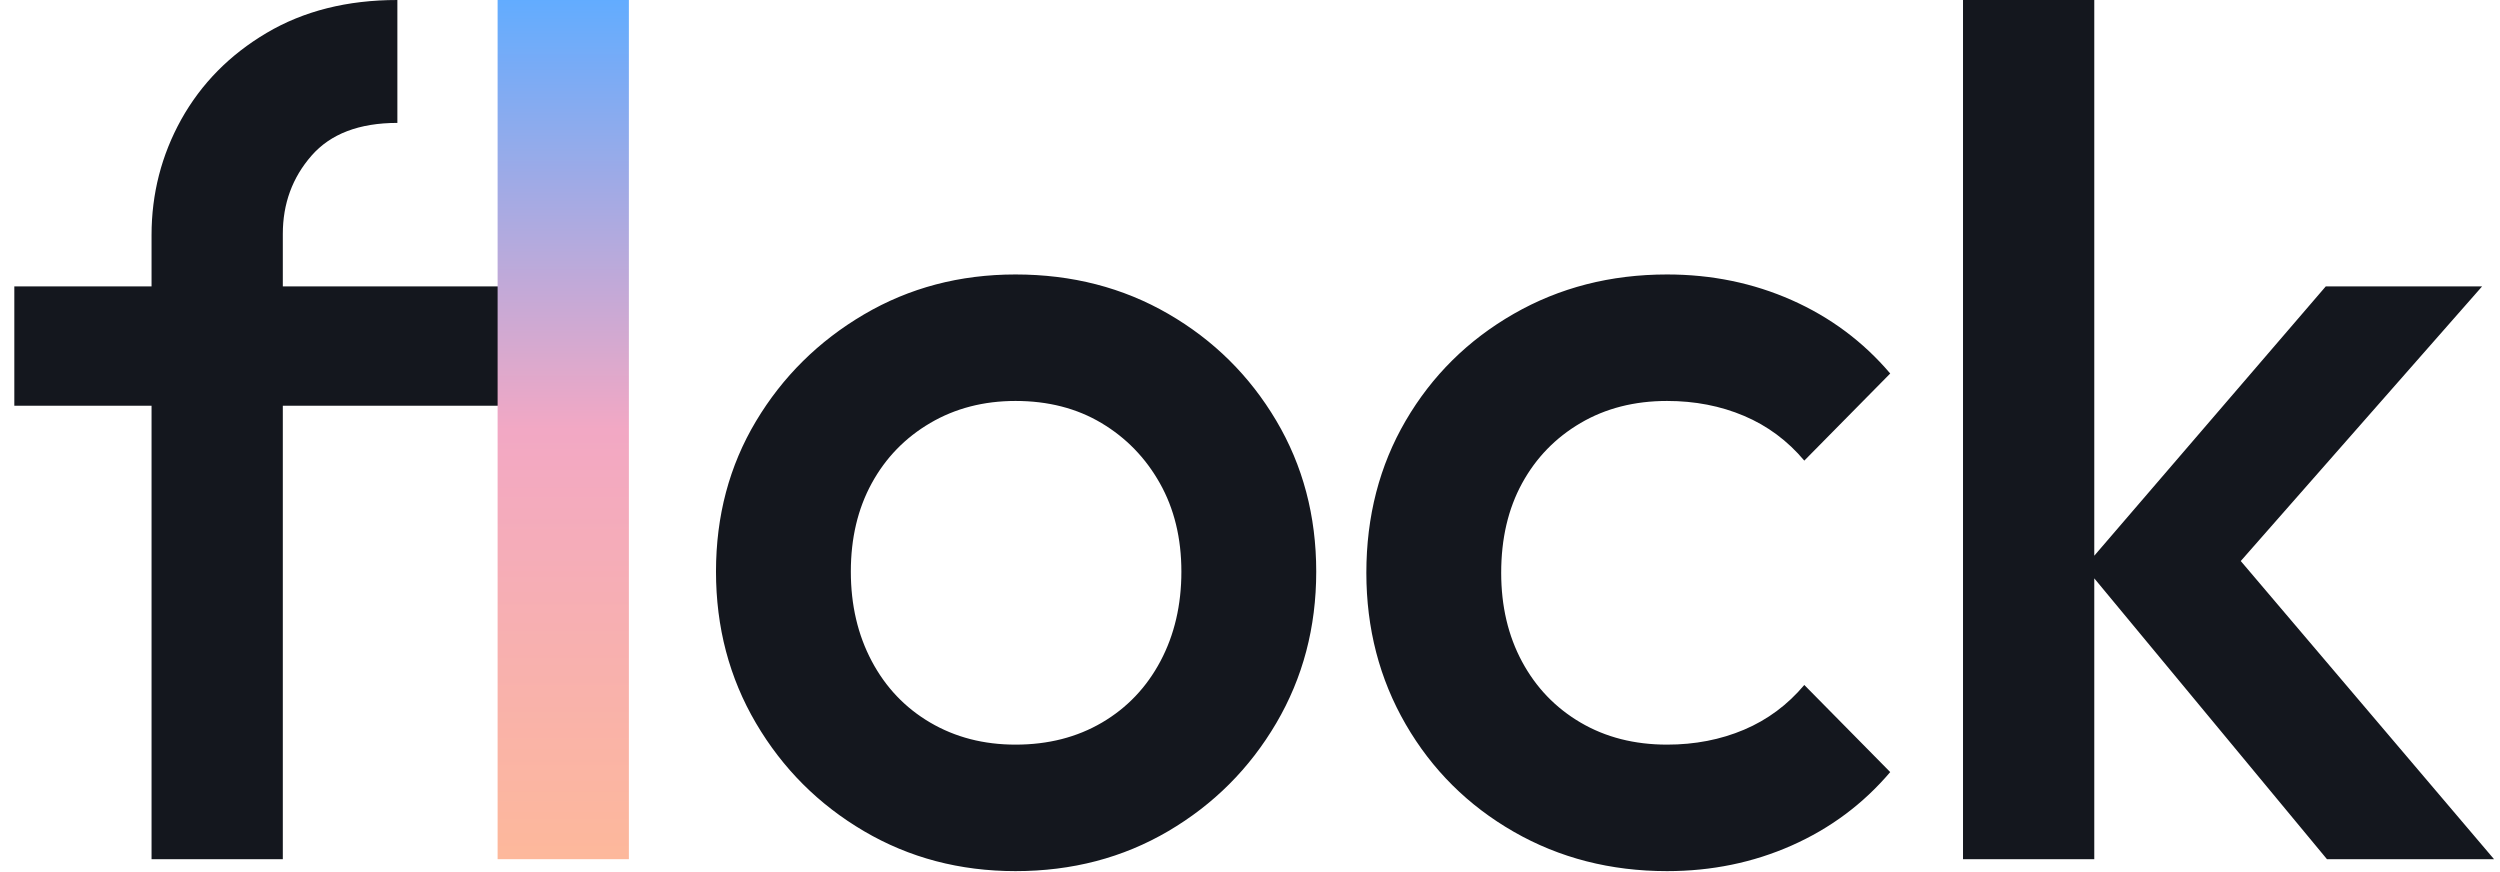
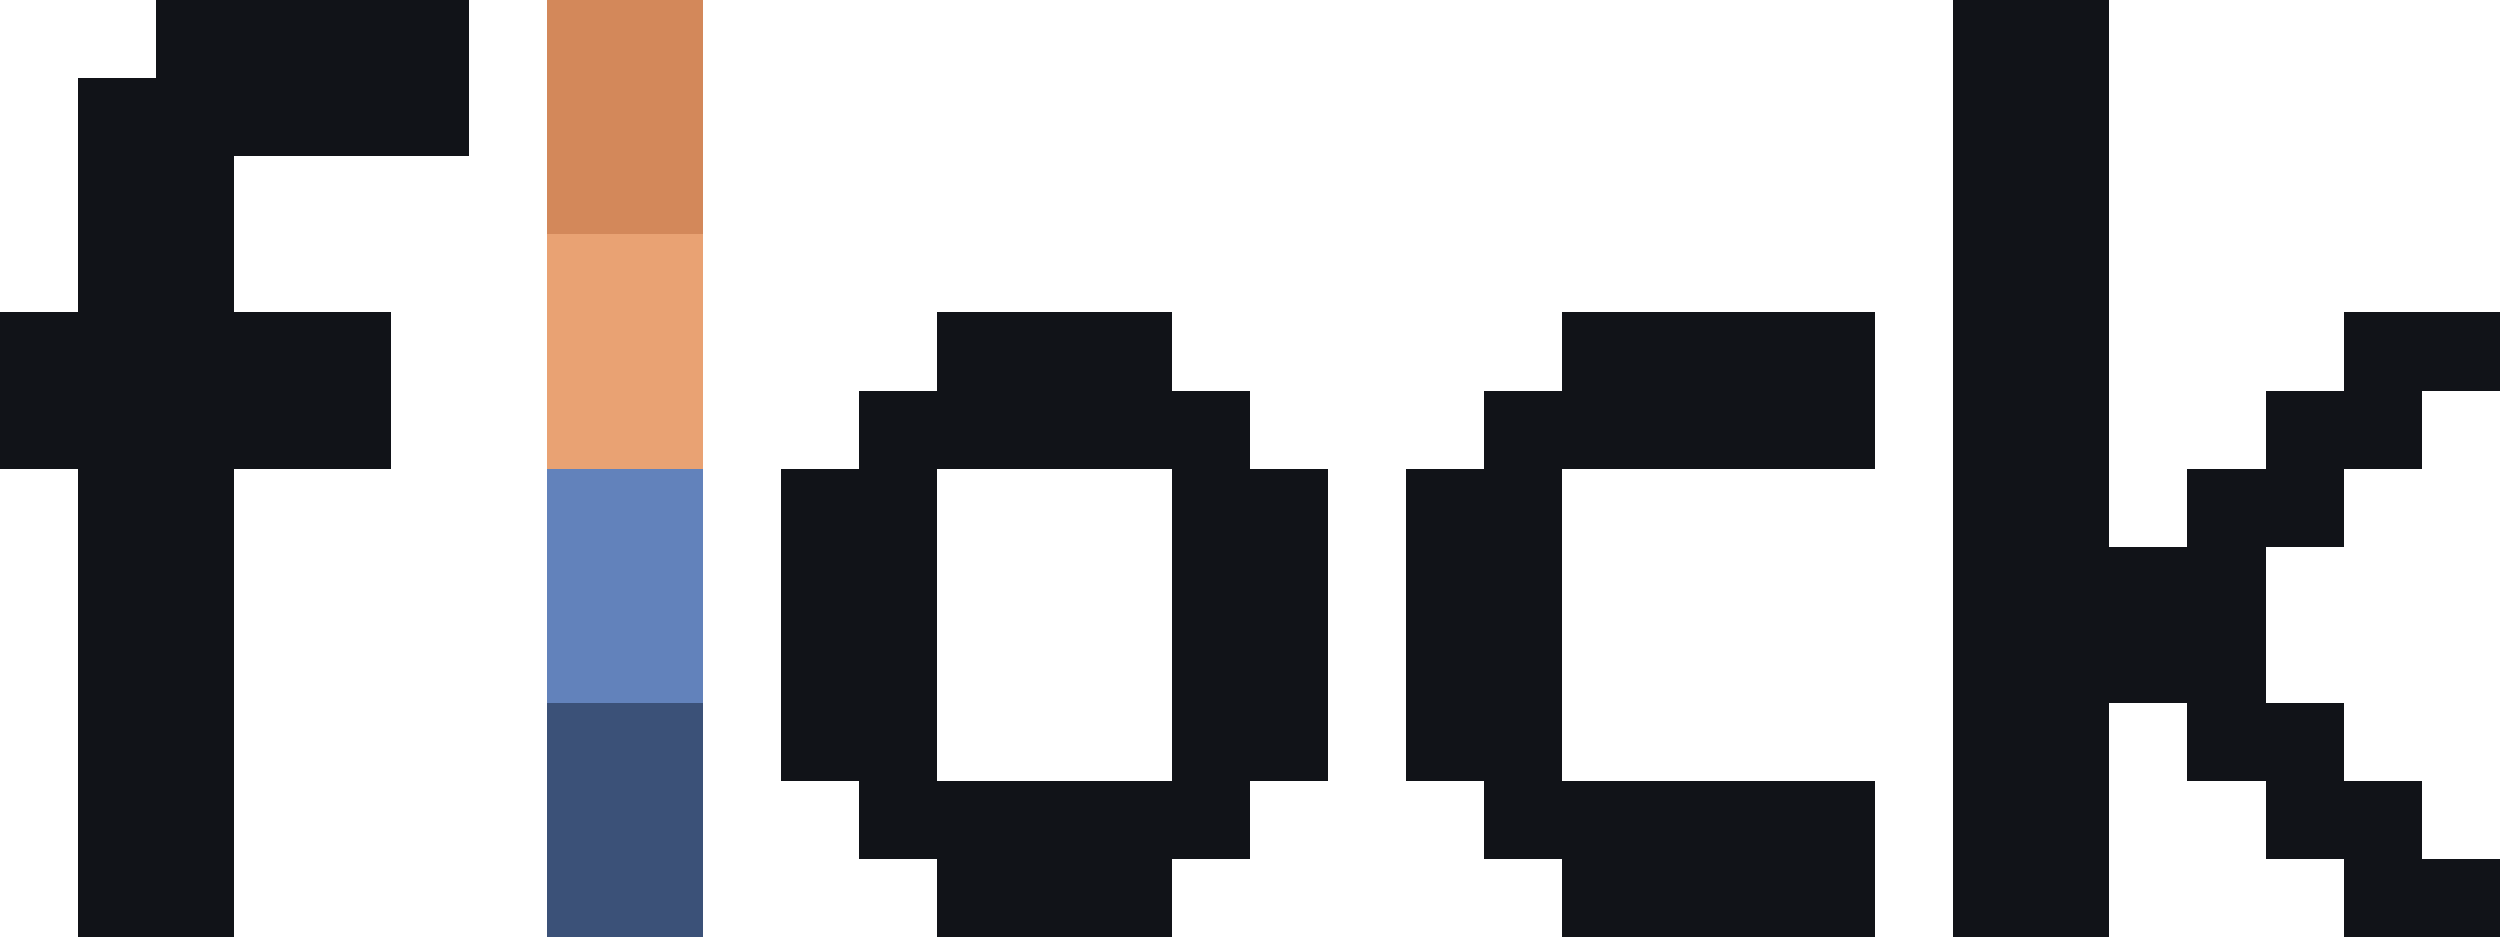
- <svg xmlns="http://www.w3.org/2000/svg" viewBox="0 -720 2095 730" role="img" aria-label="flock">
-   <defs>
-     <linearGradient id="crest" gradientUnits="userSpaceOnUse" x1="0" y1="720" x2="0" y2="0">
-       <stop offset="0" stop-color="#62ACFF" />
-       <stop offset="0.5" stop-color="#F2A8C4" />
-       <stop offset="1" stop-color="#FDB89B" />
-     </linearGradient>
-   </defs>
-   <g transform="scale(1,-1)">
-     <path fill="#14171E" d="M127 0V523Q127 575 151.9 619.9Q177.1 665 223.4 692.4Q270 720 333 720V617Q285 617 261 589.5Q237 562 237 524V0ZM12 380V480H463V380ZM851 -10Q781 -10 724 23.5Q667 57 633.5 114Q600 171 600 241Q600 311 633.5 367Q667 423 724 456.5Q781 490 851 490Q922 490 979 457Q1036 424 1069.5 367.5Q1103 311 1103 241Q1103 171 1069.5 114Q1036 57 979 23.5Q922 -10 851 -10ZM851 96Q892 96 923.5 114.5Q955 133 972.5 166Q990 199 990 241Q990 283 972 315Q954 347 923 365.5Q892 384 851 384Q811 384 779.5 365.5Q748 347 730.5 315Q713 283 713 241Q713 199 730.5 166Q748 133 779.5 114.5Q811 96 851 96ZM1397 -10Q1326 -10 1268.5 23Q1211 56 1178 113Q1145 170 1145 240Q1145 311 1178 367.5Q1211 424 1268.5 457Q1326 490 1397 490Q1453 490 1501.5 468.5Q1550 447 1584 407L1512 334Q1491 359 1461.5 371.5Q1432 384 1397 384Q1356 384 1324.5 365.5Q1293 347 1275.5 315Q1258 283 1258 240Q1258 198 1275.5 165.5Q1293 133 1324.5 114.5Q1356 96 1397 96Q1432 96 1461.5 108.5Q1491 121 1512 146L1584 73Q1550 33 1501.5 11.5Q1453 -10 1397 -10ZM1950 0 1747 245 1949 480H2080L1848 216L1853 279L2090 0ZM1645 0V720H1755V0Z" />
-     <path fill="url(#crest)" d="M417 0V720H527V0Z" />
-   </g>
+ <svg xmlns="http://www.w3.org/2000/svg" viewBox="0 0 320 120" width="320" height="120" shape-rendering="crispEdges" role="img" aria-label="flock">
+   <rect x="20" y="0" width="10" height="10" fill="#111318" />
+   <rect x="30" y="0" width="10" height="10" fill="#111318" />
+   <rect x="40" y="0" width="10" height="10" fill="#111318" />
+   <rect x="50" y="0" width="10" height="10" fill="#111318" />
+   <rect x="70" y="0" width="10" height="10" fill="#d3885a" />
+   <rect x="80" y="0" width="10" height="10" fill="#d3885a" />
+   <rect x="250" y="0" width="10" height="10" fill="#111318" />
+   <rect x="260" y="0" width="10" height="10" fill="#111318" />
+   <rect x="10" y="10" width="10" height="10" fill="#111318" />
+   <rect x="20" y="10" width="10" height="10" fill="#111318" />
+   <rect x="30" y="10" width="10" height="10" fill="#111318" />
+   <rect x="40" y="10" width="10" height="10" fill="#111318" />
+   <rect x="50" y="10" width="10" height="10" fill="#111318" />
+   <rect x="70" y="10" width="10" height="10" fill="#d3885a" />
+   <rect x="80" y="10" width="10" height="10" fill="#d3885a" />
+   <rect x="250" y="10" width="10" height="10" fill="#111318" />
+   <rect x="260" y="10" width="10" height="10" fill="#111318" />
+   <rect x="10" y="20" width="10" height="10" fill="#111318" />
+   <rect x="20" y="20" width="10" height="10" fill="#111318" />
+   <rect x="70" y="20" width="10" height="10" fill="#d3885a" />
+   <rect x="80" y="20" width="10" height="10" fill="#d3885a" />
+   <rect x="250" y="20" width="10" height="10" fill="#111318" />
+   <rect x="260" y="20" width="10" height="10" fill="#111318" />
+   <rect x="10" y="30" width="10" height="10" fill="#111318" />
+   <rect x="20" y="30" width="10" height="10" fill="#111318" />
+   <rect x="70" y="30" width="10" height="10" fill="#e9a273" />
+   <rect x="80" y="30" width="10" height="10" fill="#e9a273" />
+   <rect x="250" y="30" width="10" height="10" fill="#111318" />
+   <rect x="260" y="30" width="10" height="10" fill="#111318" />
+   <rect x="0" y="40" width="10" height="10" fill="#111318" />
+   <rect x="10" y="40" width="10" height="10" fill="#111318" />
+   <rect x="20" y="40" width="10" height="10" fill="#111318" />
+   <rect x="30" y="40" width="10" height="10" fill="#111318" />
+   <rect x="40" y="40" width="10" height="10" fill="#111318" />
+   <rect x="70" y="40" width="10" height="10" fill="#e9a273" />
+   <rect x="80" y="40" width="10" height="10" fill="#e9a273" />
+   <rect x="120" y="40" width="10" height="10" fill="#111318" />
+   <rect x="130" y="40" width="10" height="10" fill="#111318" />
+   <rect x="140" y="40" width="10" height="10" fill="#111318" />
+   <rect x="200" y="40" width="10" height="10" fill="#111318" />
+   <rect x="210" y="40" width="10" height="10" fill="#111318" />
+   <rect x="220" y="40" width="10" height="10" fill="#111318" />
+   <rect x="230" y="40" width="10" height="10" fill="#111318" />
+   <rect x="250" y="40" width="10" height="10" fill="#111318" />
+   <rect x="260" y="40" width="10" height="10" fill="#111318" />
+   <rect x="300" y="40" width="10" height="10" fill="#111318" />
+   <rect x="310" y="40" width="10" height="10" fill="#111318" />
+   <rect x="0" y="50" width="10" height="10" fill="#111318" />
+   <rect x="10" y="50" width="10" height="10" fill="#111318" />
+   <rect x="20" y="50" width="10" height="10" fill="#111318" />
+   <rect x="30" y="50" width="10" height="10" fill="#111318" />
+   <rect x="40" y="50" width="10" height="10" fill="#111318" />
+   <rect x="70" y="50" width="10" height="10" fill="#e9a273" />
+   <rect x="80" y="50" width="10" height="10" fill="#e9a273" />
+   <rect x="110" y="50" width="10" height="10" fill="#111318" />
+   <rect x="120" y="50" width="10" height="10" fill="#111318" />
+   <rect x="130" y="50" width="10" height="10" fill="#111318" />
+   <rect x="140" y="50" width="10" height="10" fill="#111318" />
+   <rect x="150" y="50" width="10" height="10" fill="#111318" />
+   <rect x="190" y="50" width="10" height="10" fill="#111318" />
+   <rect x="200" y="50" width="10" height="10" fill="#111318" />
+   <rect x="210" y="50" width="10" height="10" fill="#111318" />
+   <rect x="220" y="50" width="10" height="10" fill="#111318" />
+   <rect x="230" y="50" width="10" height="10" fill="#111318" />
+   <rect x="250" y="50" width="10" height="10" fill="#111318" />
+   <rect x="260" y="50" width="10" height="10" fill="#111318" />
+   <rect x="290" y="50" width="10" height="10" fill="#111318" />
+   <rect x="300" y="50" width="10" height="10" fill="#111318" />
+   <rect x="10" y="60" width="10" height="10" fill="#111318" />
+   <rect x="20" y="60" width="10" height="10" fill="#111318" />
+   <rect x="70" y="60" width="10" height="10" fill="#6282bb" />
+   <rect x="80" y="60" width="10" height="10" fill="#6282bb" />
+   <rect x="100" y="60" width="10" height="10" fill="#111318" />
+   <rect x="110" y="60" width="10" height="10" fill="#111318" />
+   <rect x="150" y="60" width="10" height="10" fill="#111318" />
+   <rect x="160" y="60" width="10" height="10" fill="#111318" />
+   <rect x="180" y="60" width="10" height="10" fill="#111318" />
+   <rect x="190" y="60" width="10" height="10" fill="#111318" />
+   <rect x="250" y="60" width="10" height="10" fill="#111318" />
+   <rect x="260" y="60" width="10" height="10" fill="#111318" />
+   <rect x="280" y="60" width="10" height="10" fill="#111318" />
+   <rect x="290" y="60" width="10" height="10" fill="#111318" />
+   <rect x="10" y="70" width="10" height="10" fill="#111318" />
+   <rect x="20" y="70" width="10" height="10" fill="#111318" />
+   <rect x="70" y="70" width="10" height="10" fill="#6282bb" />
+   <rect x="80" y="70" width="10" height="10" fill="#6282bb" />
+   <rect x="100" y="70" width="10" height="10" fill="#111318" />
+   <rect x="110" y="70" width="10" height="10" fill="#111318" />
+   <rect x="150" y="70" width="10" height="10" fill="#111318" />
+   <rect x="160" y="70" width="10" height="10" fill="#111318" />
+   <rect x="180" y="70" width="10" height="10" fill="#111318" />
+   <rect x="190" y="70" width="10" height="10" fill="#111318" />
+   <rect x="250" y="70" width="10" height="10" fill="#111318" />
+   <rect x="260" y="70" width="10" height="10" fill="#111318" />
+   <rect x="270" y="70" width="10" height="10" fill="#111318" />
+   <rect x="280" y="70" width="10" height="10" fill="#111318" />
+   <rect x="10" y="80" width="10" height="10" fill="#111318" />
+   <rect x="20" y="80" width="10" height="10" fill="#111318" />
+   <rect x="70" y="80" width="10" height="10" fill="#6282bb" />
+   <rect x="80" y="80" width="10" height="10" fill="#6282bb" />
+   <rect x="100" y="80" width="10" height="10" fill="#111318" />
+   <rect x="110" y="80" width="10" height="10" fill="#111318" />
+   <rect x="150" y="80" width="10" height="10" fill="#111318" />
+   <rect x="160" y="80" width="10" height="10" fill="#111318" />
+   <rect x="180" y="80" width="10" height="10" fill="#111318" />
+   <rect x="190" y="80" width="10" height="10" fill="#111318" />
+   <rect x="250" y="80" width="10" height="10" fill="#111318" />
+   <rect x="260" y="80" width="10" height="10" fill="#111318" />
+   <rect x="270" y="80" width="10" height="10" fill="#111318" />
+   <rect x="280" y="80" width="10" height="10" fill="#111318" />
+   <rect x="10" y="90" width="10" height="10" fill="#111318" />
+   <rect x="20" y="90" width="10" height="10" fill="#111318" />
+   <rect x="70" y="90" width="10" height="10" fill="#3b5178" />
+   <rect x="80" y="90" width="10" height="10" fill="#3b5178" />
+   <rect x="100" y="90" width="10" height="10" fill="#111318" />
+   <rect x="110" y="90" width="10" height="10" fill="#111318" />
+   <rect x="150" y="90" width="10" height="10" fill="#111318" />
+   <rect x="160" y="90" width="10" height="10" fill="#111318" />
+   <rect x="180" y="90" width="10" height="10" fill="#111318" />
+   <rect x="190" y="90" width="10" height="10" fill="#111318" />
+   <rect x="250" y="90" width="10" height="10" fill="#111318" />
+   <rect x="260" y="90" width="10" height="10" fill="#111318" />
+   <rect x="280" y="90" width="10" height="10" fill="#111318" />
+   <rect x="290" y="90" width="10" height="10" fill="#111318" />
+   <rect x="10" y="100" width="10" height="10" fill="#111318" />
+   <rect x="20" y="100" width="10" height="10" fill="#111318" />
+   <rect x="70" y="100" width="10" height="10" fill="#3b5178" />
+   <rect x="80" y="100" width="10" height="10" fill="#3b5178" />
+   <rect x="110" y="100" width="10" height="10" fill="#111318" />
+   <rect x="120" y="100" width="10" height="10" fill="#111318" />
+   <rect x="130" y="100" width="10" height="10" fill="#111318" />
+   <rect x="140" y="100" width="10" height="10" fill="#111318" />
+   <rect x="150" y="100" width="10" height="10" fill="#111318" />
+   <rect x="190" y="100" width="10" height="10" fill="#111318" />
+   <rect x="200" y="100" width="10" height="10" fill="#111318" />
+   <rect x="210" y="100" width="10" height="10" fill="#111318" />
+   <rect x="220" y="100" width="10" height="10" fill="#111318" />
+   <rect x="230" y="100" width="10" height="10" fill="#111318" />
+   <rect x="250" y="100" width="10" height="10" fill="#111318" />
+   <rect x="260" y="100" width="10" height="10" fill="#111318" />
+   <rect x="290" y="100" width="10" height="10" fill="#111318" />
+   <rect x="300" y="100" width="10" height="10" fill="#111318" />
+   <rect x="10" y="110" width="10" height="10" fill="#111318" />
+   <rect x="20" y="110" width="10" height="10" fill="#111318" />
+   <rect x="70" y="110" width="10" height="10" fill="#3b5178" />
+   <rect x="80" y="110" width="10" height="10" fill="#3b5178" />
+   <rect x="120" y="110" width="10" height="10" fill="#111318" />
+   <rect x="130" y="110" width="10" height="10" fill="#111318" />
+   <rect x="140" y="110" width="10" height="10" fill="#111318" />
+   <rect x="200" y="110" width="10" height="10" fill="#111318" />
+   <rect x="210" y="110" width="10" height="10" fill="#111318" />
+   <rect x="220" y="110" width="10" height="10" fill="#111318" />
+   <rect x="230" y="110" width="10" height="10" fill="#111318" />
+   <rect x="250" y="110" width="10" height="10" fill="#111318" />
+   <rect x="260" y="110" width="10" height="10" fill="#111318" />
+   <rect x="300" y="110" width="10" height="10" fill="#111318" />
+   <rect x="310" y="110" width="10" height="10" fill="#111318" />
</svg>
